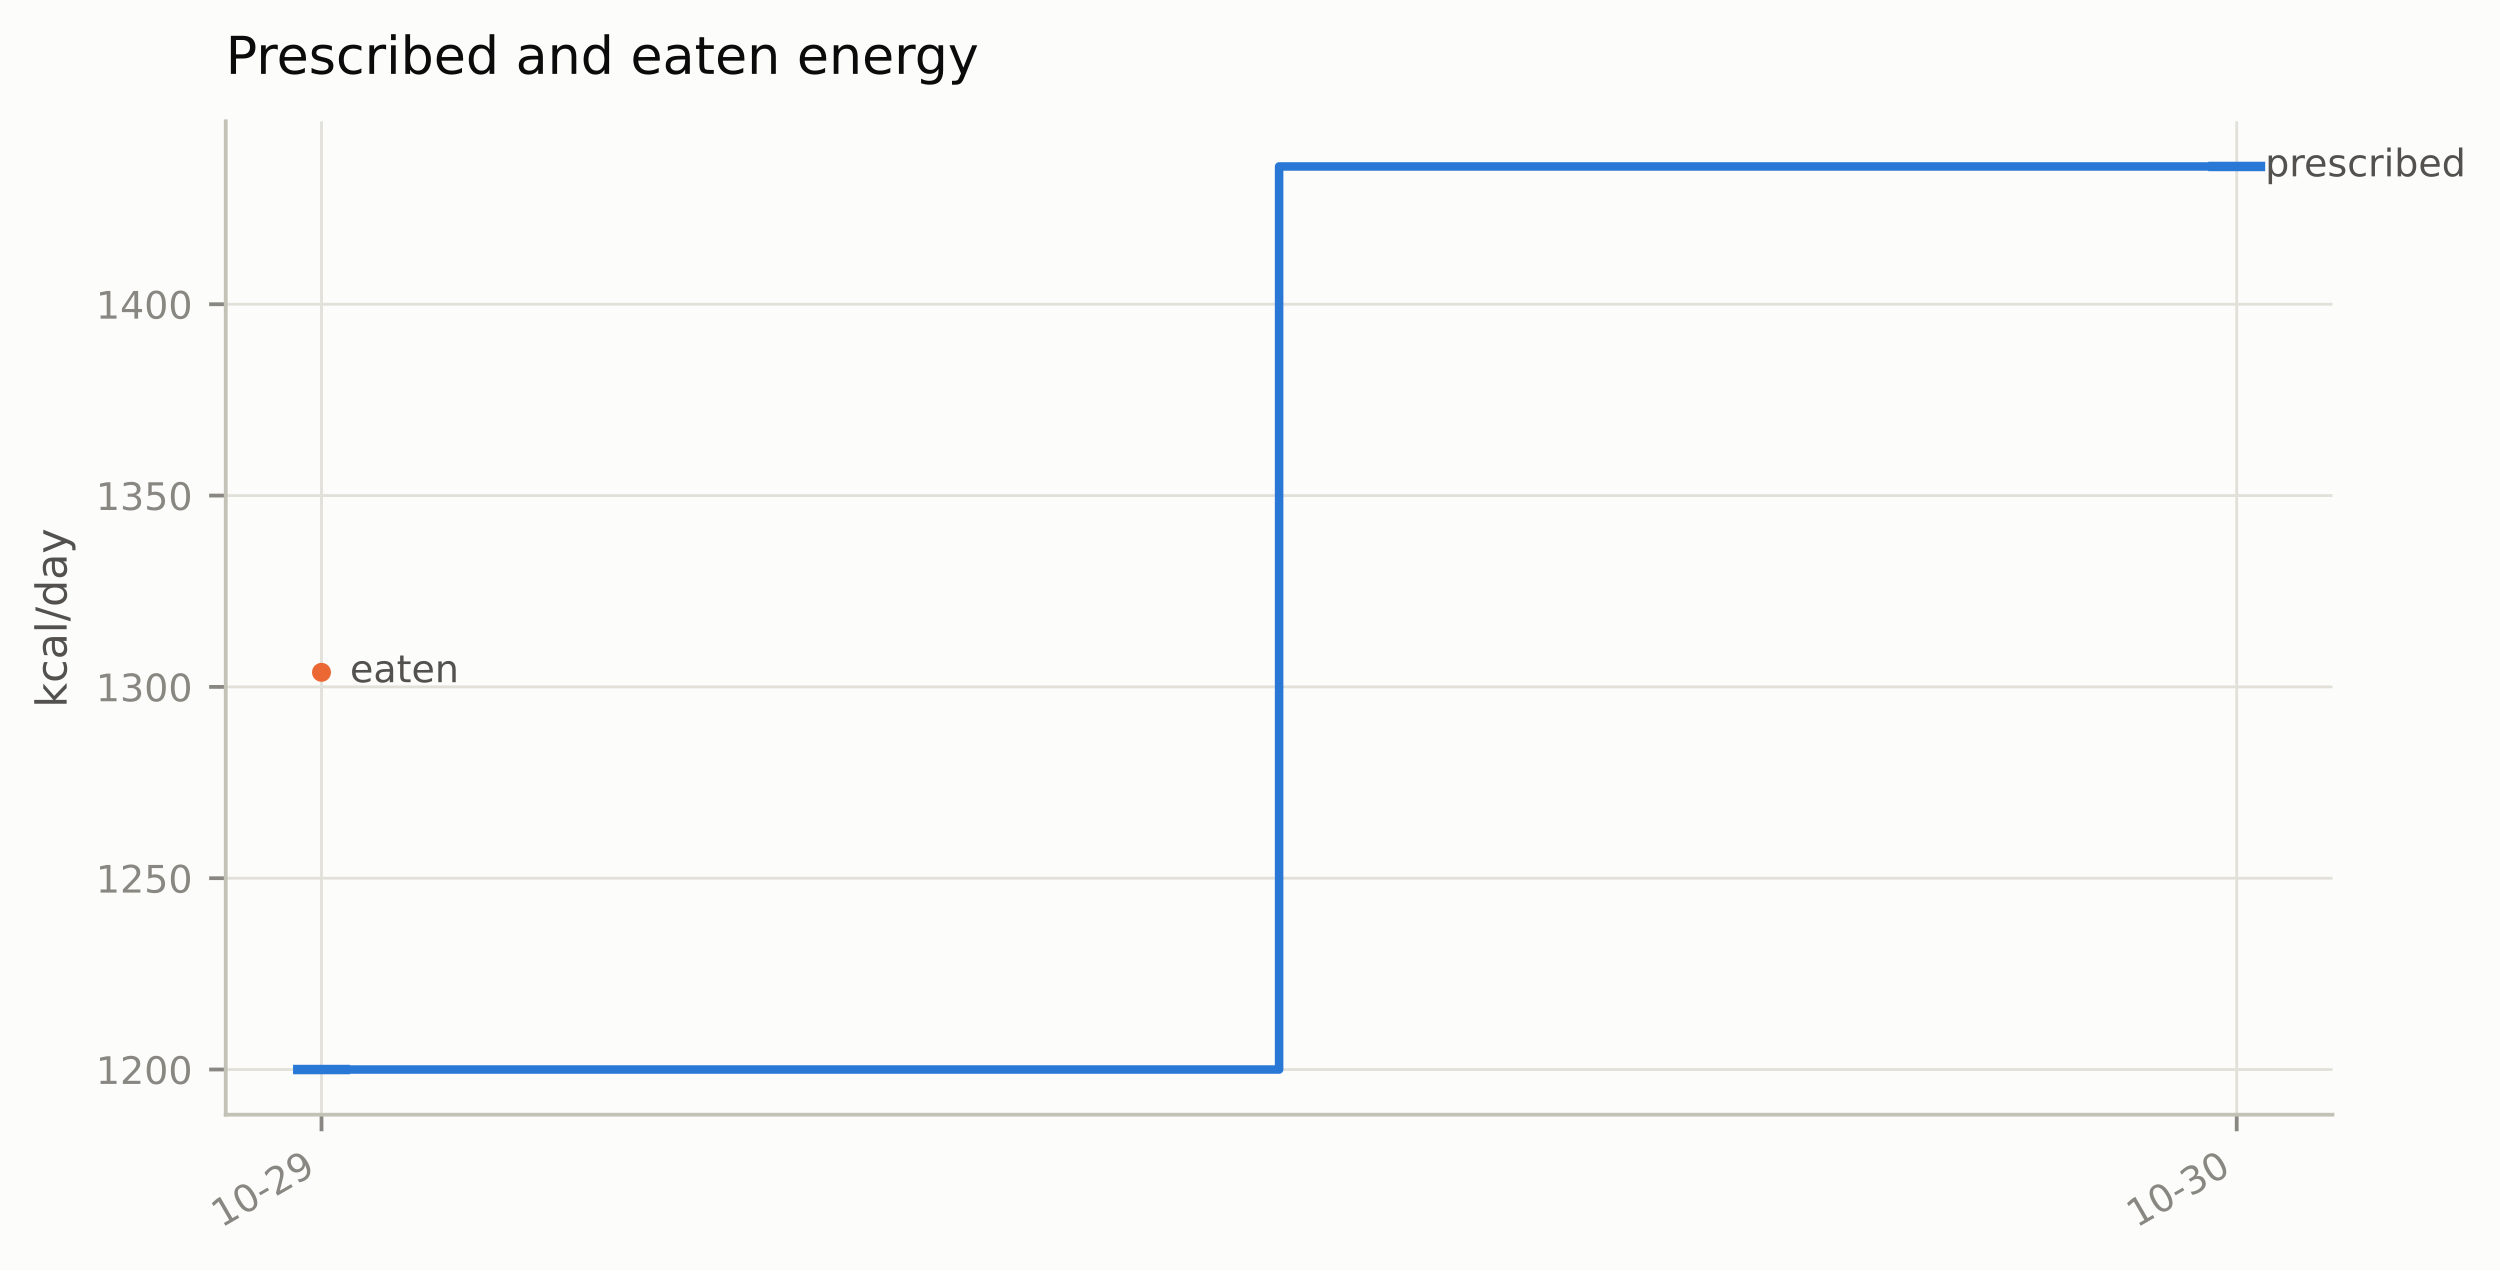
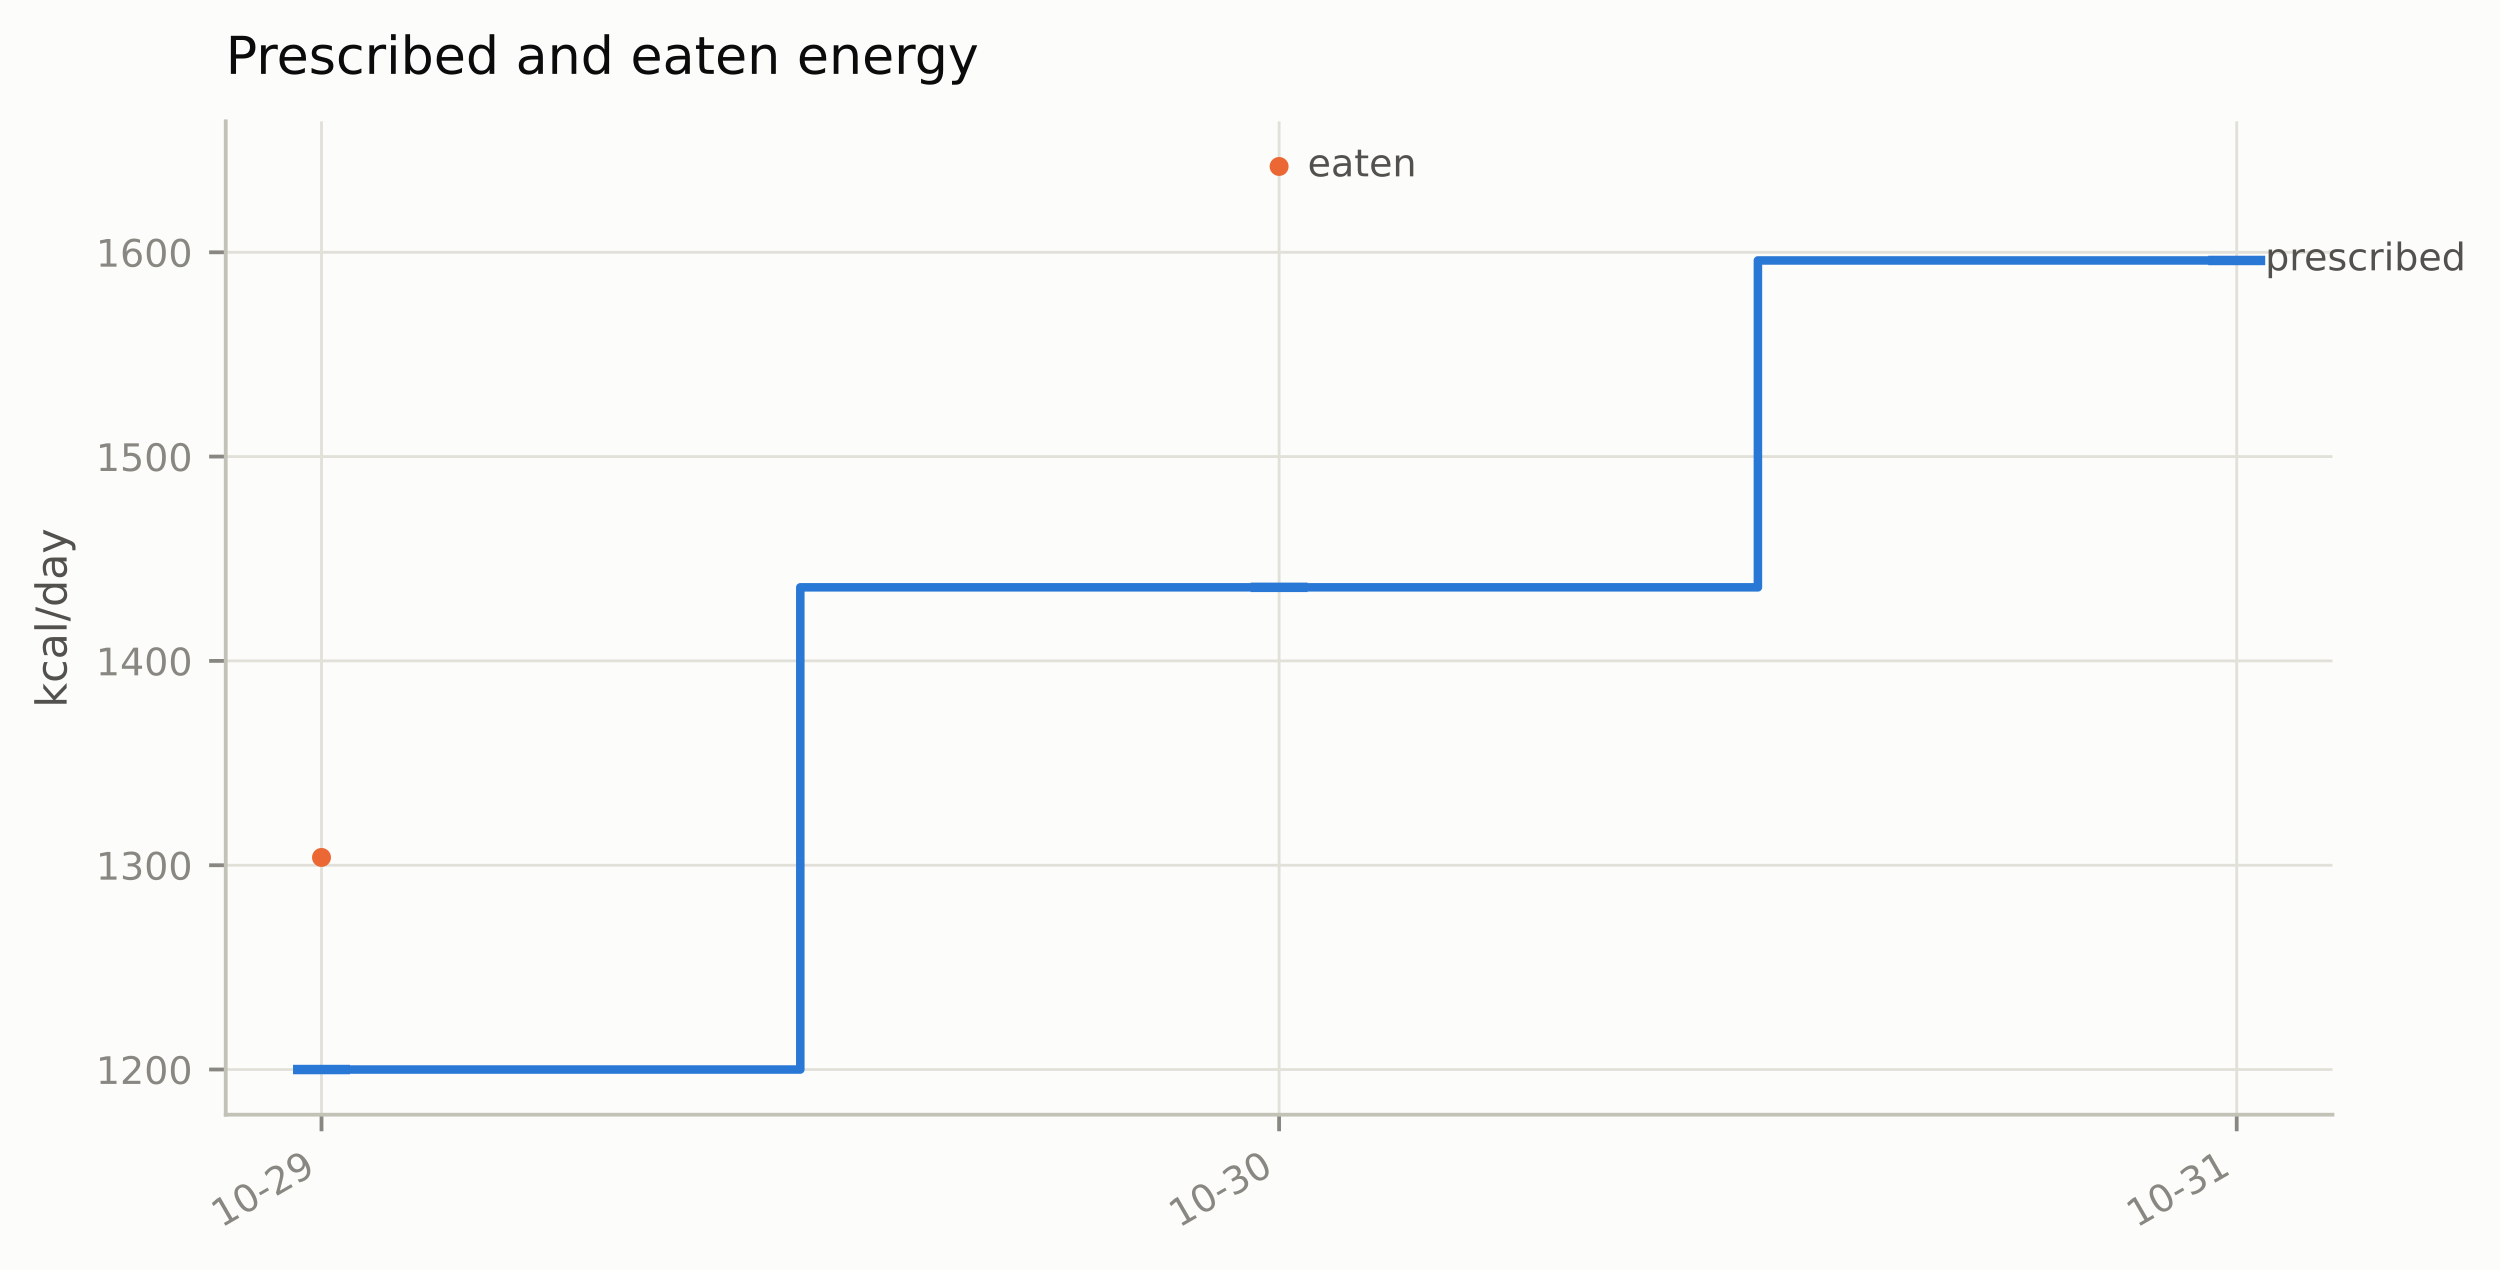
<svg xmlns="http://www.w3.org/2000/svg" xmlns:xlink="http://www.w3.org/1999/xlink" width="526.716pt" height="267.6pt" viewBox="0 0 526.716 267.6" version="1.1">
  <defs>
    <style type="text/css">*{stroke-linejoin: round; stroke-linecap: butt}</style>
  </defs>
  <g id="figure_1">
    <g id="patch_1">
      <path d="M 0 267.6  L 526.716 267.6  L 526.716 0  L 0 0  z " style="fill: #fcfcfb" />
    </g>
    <g id="axes_1">
      <g id="patch_2">
        <path d="M 47.561 234.848  L 491.421 234.848  L 491.421 25.558  L 47.561 25.558  z " style="fill: #fcfcfb" />
      </g>
      <g id="matplotlib.axis_1">
        <g id="xtick_1">
          <g id="line2d_1">
-             <path d="M 67.736 234.848  L 67.736 25.558  " clip-path="url(#pc31b746712)" style="fill: none; stroke: #e1e0d9; stroke-width: 0.6; stroke-linecap: square" />
+             <path d="M 67.736 234.848  L 67.736 25.558  " clip-path="url(#pa06661b4f5)" style="fill: none; stroke: #e1e0d9; stroke-width: 0.6; stroke-linecap: square" />
          </g>
          <g id="line2d_2">
            <defs>
-               <path id="me700c5bb53" d="M 0 0  L 0 3.5  " style="stroke: #898781; stroke-width: 0.8" />
+               <path id="m6df7ac611f" d="M 0 0  L 0 3.5  " style="stroke: #898781; stroke-width: 0.8" />
            </defs>
            <g>
-               <use xlink:href="#me700c5bb53" x="67.736" y="234.848" style="fill: #898781; stroke: #898781; stroke-width: 0.8" />
+               <use xlink:href="#m6df7ac611f" x="67.736" y="234.848" style="fill: #898781; stroke: #898781; stroke-width: 0.8" />
            </g>
          </g>
          <g id="text_1">
            <g style="fill: #898781" transform="translate(46.64337 258.7351) rotate(-30) scale(0.08 -0.08)">
              <defs>
                <path id="DejaVuSans-14" d="M 794 531  L 1825 531  L 1825 4091  L 703 3866  L 703 4441  L 1819 4666  L 2450 4666  L 2450 531  L 3481 531  L 3481 0  L 794 0  L 794 531  z " transform="scale(0.015625)" />
                <path id="DejaVuSans-13" d="M 2034 4250  Q 1547 4250 1301 3770  Q 1056 3291 1056 2328  Q 1056 1369 1301 889  Q 1547 409 2034 409  Q 2525 409 2770 889  Q 3016 1369 3016 2328  Q 3016 3291 2770 3770  Q 2525 4250 2034 4250  z M 2034 4750  Q 2819 4750 3233 4129  Q 3647 3509 3647 2328  Q 3647 1150 3233 529  Q 2819 -91 2034 -91  Q 1250 -91 836 529  Q 422 1150 422 2328  Q 422 3509 836 4129  Q 1250 4750 2034 4750  z " transform="scale(0.015625)" />
                <path id="DejaVuSans-10" d="M 313 2009  L 1997 2009  L 1997 1497  L 313 1497  L 313 2009  z " transform="scale(0.015625)" />
                <path id="DejaVuSans-15" d="M 1228 531  L 3431 531  L 3431 0  L 469 0  L 469 531  Q 828 903 1448 1529  Q 2069 2156 2228 2338  Q 2531 2678 2651 2914  Q 2772 3150 2772 3378  Q 2772 3750 2511 3984  Q 2250 4219 1831 4219  Q 1534 4219 1204 4116  Q 875 4013 500 3803  L 500 4441  Q 881 4594 1212 4672  Q 1544 4750 1819 4750  Q 2544 4750 2975 4387  Q 3406 4025 3406 3419  Q 3406 3131 3298 2873  Q 3191 2616 2906 2266  Q 2828 2175 2409 1742  Q 1991 1309 1228 531  z " transform="scale(0.015625)" />
                <path id="DejaVuSans-1c" d="M 703 97  L 703 672  Q 941 559 1184 500  Q 1428 441 1663 441  Q 2288 441 2617 861  Q 2947 1281 2994 2138  Q 2813 1869 2534 1725  Q 2256 1581 1919 1581  Q 1219 1581 811 2004  Q 403 2428 403 3163  Q 403 3881 828 4315  Q 1253 4750 1959 4750  Q 2769 4750 3195 4129  Q 3622 3509 3622 2328  Q 3622 1225 3098 567  Q 2575 -91 1691 -91  Q 1453 -91 1209 -44  Q 966 3 703 97  z M 1959 2075  Q 2384 2075 2632 2365  Q 2881 2656 2881 3163  Q 2881 3666 2632 3958  Q 2384 4250 1959 4250  Q 1534 4250 1286 3958  Q 1038 3666 1038 3163  Q 1038 2656 1286 2365  Q 1534 2075 1959 2075  z " transform="scale(0.015625)" />
              </defs>
              <use xlink:href="#DejaVuSans-14" />
              <use xlink:href="#DejaVuSans-13" transform="translate(63.625 0)" />
              <use xlink:href="#DejaVuSans-10" transform="translate(127.25 0)" />
              <use xlink:href="#DejaVuSans-15" transform="translate(163.3281 0)" />
              <use xlink:href="#DejaVuSans-1c" transform="translate(226.9531 0)" />
            </g>
          </g>
        </g>
        <g id="xtick_2">
          <g id="line2d_3">
-             <path d="M 471.245 234.848  L 471.245 25.558  " clip-path="url(#pc31b746712)" style="fill: none; stroke: #e1e0d9; stroke-width: 0.6; stroke-linecap: square" />
+             <path d="M 269.491 234.848  L 269.491 25.558  " clip-path="url(#pa06661b4f5)" style="fill: none; stroke: #e1e0d9; stroke-width: 0.6; stroke-linecap: square" />
          </g>
          <g id="line2d_4">
            <g>
-               <use xlink:href="#me700c5bb53" x="471.245" y="234.848" style="fill: #898781; stroke: #898781; stroke-width: 0.8" />
+               <use xlink:href="#m6df7ac611f" x="269.491" y="234.848" style="fill: #898781; stroke: #898781; stroke-width: 0.8" />
            </g>
          </g>
          <g id="text_2">
-             <g style="fill: #898781" transform="translate(450.1523 258.7351) rotate(-30) scale(0.08 -0.08)">
+             <g style="fill: #898781" transform="translate(248.3978 258.7351) rotate(-30) scale(0.08 -0.08)">
              <defs>
                <path id="DejaVuSans-16" d="M 2597 2516  Q 3050 2419 3304 2112  Q 3559 1806 3559 1356  Q 3559 666 3084 287  Q 2609 -91 1734 -91  Q 1441 -91 1130 -33  Q 819 25 488 141  L 488 750  Q 750 597 1062 519  Q 1375 441 1716 441  Q 2309 441 2620 675  Q 2931 909 2931 1356  Q 2931 1769 2642 2001  Q 2353 2234 1838 2234  L 1294 2234  L 1294 2753  L 1863 2753  Q 2328 2753 2575 2939  Q 2822 3125 2822 3475  Q 2822 3834 2567 4026  Q 2313 4219 1838 4219  Q 1578 4219 1281 4162  Q 984 4106 628 3988  L 628 4550  Q 988 4650 1302 4700  Q 1616 4750 1894 4750  Q 2613 4750 3031 4423  Q 3450 4097 3450 3541  Q 3450 3153 3228 2886  Q 3006 2619 2597 2516  z " transform="scale(0.015625)" />
              </defs>
              <use xlink:href="#DejaVuSans-14" />
              <use xlink:href="#DejaVuSans-13" transform="translate(63.625 0)" />
              <use xlink:href="#DejaVuSans-10" transform="translate(127.25 0)" />
              <use xlink:href="#DejaVuSans-16" transform="translate(163.3281 0)" />
              <use xlink:href="#DejaVuSans-13" transform="translate(226.9531 0)" />
            </g>
          </g>
        </g>
+         <g id="xtick_3">
+           <g id="line2d_5">
+             <path d="M 471.245 234.848  L 471.245 25.558  " clip-path="url(#pa06661b4f5)" style="fill: none; stroke: #e1e0d9; stroke-width: 0.6; stroke-linecap: square" />
+           </g>
+           <g id="line2d_6">
+             <g>
+               <use xlink:href="#m6df7ac611f" x="471.245" y="234.848" style="fill: #898781; stroke: #898781; stroke-width: 0.8" />
+             </g>
+           </g>
+           <g id="text_3">
+             <g style="fill: #898781" transform="translate(450.1523 258.7351) rotate(-30) scale(0.08 -0.08)">
+               <use xlink:href="#DejaVuSans-14" />
+               <use xlink:href="#DejaVuSans-13" transform="translate(63.625 0)" />
+               <use xlink:href="#DejaVuSans-10" transform="translate(127.25 0)" />
+               <use xlink:href="#DejaVuSans-16" transform="translate(163.3281 0)" />
+               <use xlink:href="#DejaVuSans-14" transform="translate(226.9531 0)" />
+             </g>
+           </g>
+         </g>
      </g>
      <g id="matplotlib.axis_2">
        <g id="ytick_1">
-           <g id="line2d_5">
-             <path d="M 47.561 225.335  L 491.421 225.335  " clip-path="url(#pc31b746712)" style="fill: none; stroke: #e1e0d9; stroke-width: 0.6; stroke-linecap: square" />
-           </g>
-           <g id="line2d_6">
+           <g id="line2d_7">
+             <path d="M 47.561 225.335  L 491.421 225.335  " clip-path="url(#pa06661b4f5)" style="fill: none; stroke: #e1e0d9; stroke-width: 0.6; stroke-linecap: square" />
+           </g>
+           <g id="line2d_8">
            <defs>
-               <path id="ma5fdd44872" d="M 0 0  L -3.5 0  " style="stroke: #898781; stroke-width: 0.8" />
+               <path id="m94897aeda5" d="M 0 0  L -3.5 0  " style="stroke: #898781; stroke-width: 0.8" />
            </defs>
            <g>
-               <use xlink:href="#ma5fdd44872" x="47.561" y="225.335" style="fill: #898781; stroke: #898781; stroke-width: 0.8" />
-             </g>
-           </g>
-           <g id="text_3">
+               <use xlink:href="#m94897aeda5" x="47.561" y="225.335" style="fill: #898781; stroke: #898781; stroke-width: 0.8" />
+             </g>
+           </g>
+           <g id="text_4">
            <g style="fill: #898781" transform="translate(20.2007 228.3741) scale(0.08 -0.08)">
              <use xlink:href="#DejaVuSans-14" />
              <use xlink:href="#DejaVuSans-15" transform="translate(63.625 0)" />
              <use xlink:href="#DejaVuSans-13" transform="translate(127.25 0)" />
              <use xlink:href="#DejaVuSans-13" transform="translate(190.875 0)" />
            </g>
          </g>
        </g>
        <g id="ytick_2">
-           <g id="line2d_7">
-             <path d="M 47.561 185.025  L 491.421 185.025  " clip-path="url(#pc31b746712)" style="fill: none; stroke: #e1e0d9; stroke-width: 0.6; stroke-linecap: square" />
-           </g>
-           <g id="line2d_8">
-             <g>
-               <use xlink:href="#ma5fdd44872" x="47.561" y="185.025" style="fill: #898781; stroke: #898781; stroke-width: 0.8" />
-             </g>
-           </g>
-           <g id="text_4">
-             <g style="fill: #898781" transform="translate(20.2007 188.064) scale(0.08 -0.08)">
+           <g id="line2d_9">
+             <path d="M 47.561 182.289  L 491.421 182.289  " clip-path="url(#pa06661b4f5)" style="fill: none; stroke: #e1e0d9; stroke-width: 0.6; stroke-linecap: square" />
+           </g>
+           <g id="line2d_10">
+             <g>
+               <use xlink:href="#m94897aeda5" x="47.561" y="182.289" style="fill: #898781; stroke: #898781; stroke-width: 0.8" />
+             </g>
+           </g>
+           <g id="text_5">
+             <g style="fill: #898781" transform="translate(20.2007 185.328) scale(0.08 -0.08)">
+               <use xlink:href="#DejaVuSans-14" />
+               <use xlink:href="#DejaVuSans-16" transform="translate(63.625 0)" />
+               <use xlink:href="#DejaVuSans-13" transform="translate(127.25 0)" />
+               <use xlink:href="#DejaVuSans-13" transform="translate(190.875 0)" />
+             </g>
+           </g>
+         </g>
+         <g id="ytick_3">
+           <g id="line2d_11">
+             <path d="M 47.561 139.243  L 491.421 139.243  " clip-path="url(#pa06661b4f5)" style="fill: none; stroke: #e1e0d9; stroke-width: 0.6; stroke-linecap: square" />
+           </g>
+           <g id="line2d_12">
+             <g>
+               <use xlink:href="#m94897aeda5" x="47.561" y="139.243" style="fill: #898781; stroke: #898781; stroke-width: 0.8" />
+             </g>
+           </g>
+           <g id="text_6">
+             <g style="fill: #898781" transform="translate(20.2007 142.282) scale(0.08 -0.08)">
+               <defs>
+                 <path id="DejaVuSans-17" d="M 2419 4116  L 825 1625  L 2419 1625  L 2419 4116  z M 2253 4666  L 3047 4666  L 3047 1625  L 3713 1625  L 3713 1100  L 3047 1100  L 3047 0  L 2419 0  L 2419 1100  L 313 1100  L 313 1709  L 2253 4666  z " transform="scale(0.015625)" />
+               </defs>
+               <use xlink:href="#DejaVuSans-14" />
+               <use xlink:href="#DejaVuSans-17" transform="translate(63.625 0)" />
+               <use xlink:href="#DejaVuSans-13" transform="translate(127.25 0)" />
+               <use xlink:href="#DejaVuSans-13" transform="translate(190.875 0)" />
+             </g>
+           </g>
+         </g>
+         <g id="ytick_4">
+           <g id="line2d_13">
+             <path d="M 47.561 96.197  L 491.421 96.197  " clip-path="url(#pa06661b4f5)" style="fill: none; stroke: #e1e0d9; stroke-width: 0.6; stroke-linecap: square" />
+           </g>
+           <g id="line2d_14">
+             <g>
+               <use xlink:href="#m94897aeda5" x="47.561" y="96.197" style="fill: #898781; stroke: #898781; stroke-width: 0.8" />
+             </g>
+           </g>
+           <g id="text_7">
+             <g style="fill: #898781" transform="translate(20.2007 99.23592) scale(0.08 -0.08)">
              <defs>
                <path id="DejaVuSans-18" d="M 691 4666  L 3169 4666  L 3169 4134  L 1269 4134  L 1269 2991  Q 1406 3038 1543 3061  Q 1681 3084 1819 3084  Q 2600 3084 3056 2656  Q 3513 2228 3513 1497  Q 3513 744 3044 326  Q 2575 -91 1722 -91  Q 1428 -91 1123 -41  Q 819 9 494 109  L 494 744  Q 775 591 1075 516  Q 1375 441 1709 441  Q 2250 441 2565 725  Q 2881 1009 2881 1497  Q 2881 1984 2565 2268  Q 2250 2553 1709 2553  Q 1456 2553 1204 2497  Q 953 2441 691 2322  L 691 4666  z " transform="scale(0.015625)" />
              </defs>
              <use xlink:href="#DejaVuSans-14" />
-               <use xlink:href="#DejaVuSans-15" transform="translate(63.625 0)" />
-               <use xlink:href="#DejaVuSans-18" transform="translate(127.25 0)" />
-               <use xlink:href="#DejaVuSans-13" transform="translate(190.875 0)" />
-             </g>
-           </g>
-         </g>
-         <g id="ytick_3">
-           <g id="line2d_9">
-             <path d="M 47.561 144.715  L 491.421 144.715  " clip-path="url(#pc31b746712)" style="fill: none; stroke: #e1e0d9; stroke-width: 0.6; stroke-linecap: square" />
-           </g>
-           <g id="line2d_10">
-             <g>
-               <use xlink:href="#ma5fdd44872" x="47.561" y="144.715" style="fill: #898781; stroke: #898781; stroke-width: 0.8" />
-             </g>
-           </g>
-           <g id="text_5">
-             <g style="fill: #898781" transform="translate(20.2007 147.7539) scale(0.08 -0.08)">
-               <use xlink:href="#DejaVuSans-14" />
-               <use xlink:href="#DejaVuSans-16" transform="translate(63.625 0)" />
-               <use xlink:href="#DejaVuSans-13" transform="translate(127.25 0)" />
-               <use xlink:href="#DejaVuSans-13" transform="translate(190.875 0)" />
-             </g>
-           </g>
-         </g>
-         <g id="ytick_4">
-           <g id="line2d_11">
-             <path d="M 47.561 104.405  L 491.421 104.405  " clip-path="url(#pc31b746712)" style="fill: none; stroke: #e1e0d9; stroke-width: 0.6; stroke-linecap: square" />
-           </g>
-           <g id="line2d_12">
-             <g>
-               <use xlink:href="#ma5fdd44872" x="47.561" y="104.405" style="fill: #898781; stroke: #898781; stroke-width: 0.8" />
-             </g>
-           </g>
-           <g id="text_6">
-             <g style="fill: #898781" transform="translate(20.2007 107.4439) scale(0.08 -0.08)">
-               <use xlink:href="#DejaVuSans-14" />
-               <use xlink:href="#DejaVuSans-16" transform="translate(63.625 0)" />
-               <use xlink:href="#DejaVuSans-18" transform="translate(127.25 0)" />
+               <use xlink:href="#DejaVuSans-18" transform="translate(63.625 0)" />
+               <use xlink:href="#DejaVuSans-13" transform="translate(127.25 0)" />
              <use xlink:href="#DejaVuSans-13" transform="translate(190.875 0)" />
            </g>
          </g>
        </g>
        <g id="ytick_5">
-           <g id="line2d_13">
-             <path d="M 47.561 64.095  L 491.421 64.095  " clip-path="url(#pc31b746712)" style="fill: none; stroke: #e1e0d9; stroke-width: 0.6; stroke-linecap: square" />
-           </g>
-           <g id="line2d_14">
-             <g>
-               <use xlink:href="#ma5fdd44872" x="47.561" y="64.095" style="fill: #898781; stroke: #898781; stroke-width: 0.8" />
-             </g>
-           </g>
-           <g id="text_7">
-             <g style="fill: #898781" transform="translate(20.2007 67.13378) scale(0.08 -0.08)">
-               <defs>
-                 <path id="DejaVuSans-17" d="M 2419 4116  L 825 1625  L 2419 1625  L 2419 4116  z M 2253 4666  L 3047 4666  L 3047 1625  L 3713 1625  L 3713 1100  L 3047 1100  L 3047 0  L 2419 0  L 2419 1100  L 313 1100  L 313 1709  L 2253 4666  z " transform="scale(0.015625)" />
-               </defs>
-               <use xlink:href="#DejaVuSans-14" />
-               <use xlink:href="#DejaVuSans-17" transform="translate(63.625 0)" />
-               <use xlink:href="#DejaVuSans-13" transform="translate(127.25 0)" />
-               <use xlink:href="#DejaVuSans-13" transform="translate(190.875 0)" />
-             </g>
-           </g>
-         </g>
-         <g id="text_8">
+           <g id="line2d_15">
+             <path d="M 47.561 53.151  L 491.421 53.151  " clip-path="url(#pa06661b4f5)" style="fill: none; stroke: #e1e0d9; stroke-width: 0.6; stroke-linecap: square" />
+           </g>
+           <g id="line2d_16">
+             <g>
+               <use xlink:href="#m94897aeda5" x="47.561" y="53.151" style="fill: #898781; stroke: #898781; stroke-width: 0.8" />
+             </g>
+           </g>
+           <g id="text_8">
+             <g style="fill: #898781" transform="translate(20.2007 56.18986) scale(0.08 -0.08)">
+               <defs>
+                 <path id="DejaVuSans-19" d="M 2113 2584  Q 1688 2584 1439 2293  Q 1191 2003 1191 1497  Q 1191 994 1439 701  Q 1688 409 2113 409  Q 2538 409 2786 701  Q 3034 994 3034 1497  Q 3034 2003 2786 2293  Q 2538 2584 2113 2584  z M 3366 4563  L 3366 3988  Q 3128 4100 2886 4159  Q 2644 4219 2406 4219  Q 1781 4219 1451 3797  Q 1122 3375 1075 2522  Q 1259 2794 1537 2939  Q 1816 3084 2150 3084  Q 2853 3084 3261 2657  Q 3669 2231 3669 1497  Q 3669 778 3244 343  Q 2819 -91 2113 -91  Q 1303 -91 875 529  Q 447 1150 447 2328  Q 447 3434 972 4092  Q 1497 4750 2381 4750  Q 2619 4750 2861 4703  Q 3103 4656 3366 4563  z " transform="scale(0.015625)" />
+               </defs>
+               <use xlink:href="#DejaVuSans-14" />
+               <use xlink:href="#DejaVuSans-19" transform="translate(63.625 0)" />
+               <use xlink:href="#DejaVuSans-13" transform="translate(127.25 0)" />
+               <use xlink:href="#DejaVuSans-13" transform="translate(190.875 0)" />
+             </g>
+           </g>
+         </g>
+         <g id="text_9">
          <g style="fill: #52514e" transform="translate(14.03859 149.085) rotate(-90) scale(0.09 -0.09)">
            <defs>
              <path id="DejaVuSans-4e" d="M 581 4863  L 1159 4863  L 1159 1991  L 2875 3500  L 3609 3500  L 1753 1863  L 3688 0  L 2938 0  L 1159 1709  L 1159 0  L 581 0  L 581 4863  z " transform="scale(0.015625)" />
              <path id="DejaVuSans-46" d="M 3122 3366  L 3122 2828  Q 2878 2963 2633 3030  Q 2388 3097 2138 3097  Q 1578 3097 1268 2742  Q 959 2388 959 1747  Q 959 1106 1268 751  Q 1578 397 2138 397  Q 2388 397 2633 464  Q 2878 531 3122 666  L 3122 134  Q 2881 22 2623 -34  Q 2366 -91 2075 -91  Q 1284 -91 818 406  Q 353 903 353 1747  Q 353 2603 823 3093  Q 1294 3584 2113 3584  Q 2378 3584 2631 3529  Q 2884 3475 3122 3366  z " transform="scale(0.015625)" />
              <path id="DejaVuSans-44" d="M 2194 1759  Q 1497 1759 1228 1600  Q 959 1441 959 1056  Q 959 750 1161 570  Q 1363 391 1709 391  Q 2188 391 2477 730  Q 2766 1069 2766 1631  L 2766 1759  L 2194 1759  z M 3341 1997  L 3341 0  L 2766 0  L 2766 531  Q 2569 213 2275 61  Q 1981 -91 1556 -91  Q 1019 -91 701 211  Q 384 513 384 1019  Q 384 1609 779 1909  Q 1175 2209 1959 2209  L 2766 2209  L 2766 2266  Q 2766 2663 2505 2880  Q 2244 3097 1772 3097  Q 1472 3097 1187 3025  Q 903 2953 641 2809  L 641 3341  Q 956 3463 1253 3523  Q 1550 3584 1831 3584  Q 2591 3584 2966 3190  Q 3341 2797 3341 1997  z " transform="scale(0.015625)" />
              <path id="DejaVuSans-4f" d="M 603 4863  L 1178 4863  L 1178 0  L 603 0  L 603 4863  z " transform="scale(0.015625)" />
              <path id="DejaVuSans-12" d="M 1625 4666  L 2156 4666  L 531 -594  L 0 -594  L 1625 4666  z " transform="scale(0.015625)" />
              <path id="DejaVuSans-47" d="M 2906 2969  L 2906 4863  L 3481 4863  L 3481 0  L 2906 0  L 2906 525  Q 2725 213 2448 61  Q 2172 -91 1784 -91  Q 1150 -91 751 415  Q 353 922 353 1747  Q 353 2572 751 3078  Q 1150 3584 1784 3584  Q 2172 3584 2448 3432  Q 2725 3281 2906 2969  z M 947 1747  Q 947 1113 1208 752  Q 1469 391 1925 391  Q 2381 391 2643 752  Q 2906 1113 2906 1747  Q 2906 2381 2643 2742  Q 2381 3103 1925 3103  Q 1469 3103 1208 2742  Q 947 2381 947 1747  z " transform="scale(0.015625)" />
              <path id="DejaVuSans-5c" d="M 2059 -325  Q 1816 -950 1584 -1140  Q 1353 -1331 966 -1331  L 506 -1331  L 506 -850  L 844 -850  Q 1081 -850 1212 -737  Q 1344 -625 1503 -206  L 1606 56  L 191 3500  L 800 3500  L 1894 763  L 2988 3500  L 3597 3500  L 2059 -325  z " transform="scale(0.015625)" />
            </defs>
            <use xlink:href="#DejaVuSans-4e" />
            <use xlink:href="#DejaVuSans-46" transform="translate(57.90625 0)" />
            <use xlink:href="#DejaVuSans-44" transform="translate(112.8906 0)" />
            <use xlink:href="#DejaVuSans-4f" transform="translate(174.1719 0)" />
            <use xlink:href="#DejaVuSans-12" transform="translate(201.9531 0)" />
            <use xlink:href="#DejaVuSans-47" transform="translate(235.6406 0)" />
            <use xlink:href="#DejaVuSans-44" transform="translate(299.125 0)" />
            <use xlink:href="#DejaVuSans-5c" transform="translate(360.4062 0)" />
          </g>
        </g>
      </g>
-       <g id="line2d_15">
-         <path d="M 67.736 225.335  L 269.491 225.335  L 269.491 35.071  L 471.245 35.071  " clip-path="url(#pc31b746712)" style="fill: none; stroke: #2a78d6; stroke-width: 1.8; stroke-linecap: square" />
+       <g id="line2d_17">
+         <path d="M 67.736 225.335  L 168.613 225.335  L 168.613 123.746  L 370.368 123.746  L 370.368 54.873  L 471.245 54.873  " clip-path="url(#pa06661b4f5)" style="fill: none; stroke: #2a78d6; stroke-width: 1.8; stroke-linecap: square" />
        <defs>
-           <path id="m628ee89a73" d="M 6 0  L -6 -0  " style="stroke: #2a78d6; stroke-width: 2" />
+           <path id="m6e1c4e90c1" d="M 6 0  L -6 -0  " style="stroke: #2a78d6; stroke-width: 2" />
        </defs>
-         <g clip-path="url(#pc31b746712)">
-           <use xlink:href="#m628ee89a73" x="67.736" y="225.335" style="fill: #2a78d6; stroke: #2a78d6; stroke-width: 2" />
-           <use xlink:href="#m628ee89a73" x="471.245" y="35.071" style="fill: #2a78d6; stroke: #2a78d6; stroke-width: 2" />
-         </g>
-       </g>
-       <g id="line2d_16">
+         <g clip-path="url(#pa06661b4f5)">
+           <use xlink:href="#m6e1c4e90c1" x="67.736" y="225.335" style="fill: #2a78d6; stroke: #2a78d6; stroke-width: 2" />
+           <use xlink:href="#m6e1c4e90c1" x="269.491" y="123.746" style="fill: #2a78d6; stroke: #2a78d6; stroke-width: 2" />
+           <use xlink:href="#m6e1c4e90c1" x="471.245" y="54.873" style="fill: #2a78d6; stroke: #2a78d6; stroke-width: 2" />
+         </g>
+       </g>
+       <g id="line2d_18">
        <defs>
-           <path id="md993db39ab" d="M 0 2  C 0.53 2 1.039 1.789 1.414 1.414  C 1.789 1.039 2 0.53 2 0  C 2 -0.53 1.789 -1.039 1.414 -1.414  C 1.039 -1.789 0.53 -2 0 -2  C -0.53 -2 -1.039 -1.789 -1.414 -1.414  C -1.789 -1.039 -2 -0.53 -2 0  C -2 0.53 -1.789 1.039 -1.414 1.414  C -1.039 1.789 -0.53 2 0 2  z " />
+           <path id="mbbcacb3ad8" d="M 0 2  C 0.53 2 1.039 1.789 1.414 1.414  C 1.789 1.039 2 0.53 2 0  C 2 -0.53 1.789 -1.039 1.414 -1.414  C 1.039 -1.789 0.53 -2 0 -2  C -0.53 -2 -1.039 -1.789 -1.414 -1.414  C -1.789 -1.039 -2 -0.53 -2 0  C -2 0.53 -1.789 1.039 -1.414 1.414  C -1.039 1.789 -0.53 2 0 2  z " />
        </defs>
-         <g clip-path="url(#pc31b746712)">
-           <use xlink:href="#md993db39ab" x="67.736" y="141.651" style="fill: #eb6834" />
+         <g clip-path="url(#pa06661b4f5)">
+           <use xlink:href="#mbbcacb3ad8" x="67.736" y="180.653" style="fill: #eb6834" />
+           <use xlink:href="#mbbcacb3ad8" x="269.491" y="35.071" style="fill: #eb6834" />
        </g>
      </g>
      <g id="patch_3">
        <path d="M 47.561 234.848  L 47.561 25.558  " style="fill: none; stroke: #c3c2b7; stroke-width: 0.8; stroke-linejoin: miter; stroke-linecap: square" />
      </g>
      <g id="patch_4">
        <path d="M 47.561 234.848  L 491.421 234.848  " style="fill: none; stroke: #c3c2b7; stroke-width: 0.8; stroke-linejoin: miter; stroke-linecap: square" />
      </g>
-       <g id="text_9">
-         <g style="fill: #52514e" transform="translate(73.73615 143.7294) scale(0.08 -0.08)">
-           <defs>
-             <path id="DejaVuSans-48" d="M 3597 1894  L 3597 1613  L 953 1613  Q 991 1019 1311 708  Q 1631 397 2203 397  Q 2534 397 2845 478  Q 3156 559 3463 722  L 3463 178  Q 3153 47 2828 -22  Q 2503 -91 2169 -91  Q 1331 -91 842 396  Q 353 884 353 1716  Q 353 2575 817 3079  Q 1281 3584 2069 3584  Q 2775 3584 3186 3129  Q 3597 2675 3597 1894  z M 3022 2063  Q 3016 2534 2758 2815  Q 2500 3097 2075 3097  Q 1594 3097 1305 2825  Q 1016 2553 972 2059  L 3022 2063  z " transform="scale(0.015625)" />
-             <path id="DejaVuSans-57" d="M 1172 4494  L 1172 3500  L 2356 3500  L 2356 3053  L 1172 3053  L 1172 1153  Q 1172 725 1289 603  Q 1406 481 1766 481  L 2356 481  L 2356 0  L 1766 0  Q 1100 0 847 248  Q 594 497 594 1153  L 594 3053  L 172 3053  L 172 3500  L 594 3500  L 594 4494  L 1172 4494  z " transform="scale(0.015625)" />
-             <path id="DejaVuSans-51" d="M 3513 2113  L 3513 0  L 2938 0  L 2938 2094  Q 2938 2591 2744 2837  Q 2550 3084 2163 3084  Q 1697 3084 1428 2787  Q 1159 2491 1159 1978  L 1159 0  L 581 0  L 581 3500  L 1159 3500  L 1159 2956  Q 1366 3272 1645 3428  Q 1925 3584 2291 3584  Q 2894 3584 3203 3211  Q 3513 2838 3513 2113  z " transform="scale(0.015625)" />
-           </defs>
-           <use xlink:href="#DejaVuSans-48" />
-           <use xlink:href="#DejaVuSans-44" transform="translate(61.53125 0)" />
-           <use xlink:href="#DejaVuSans-57" transform="translate(122.8125 0)" />
-           <use xlink:href="#DejaVuSans-48" transform="translate(162.0156 0)" />
-           <use xlink:href="#DejaVuSans-51" transform="translate(223.5469 0)" />
-         </g>
-       </g>
      <g id="text_10">
-         <g style="fill: #52514e" transform="translate(477.2451 37.1499) scale(0.08 -0.08)">
+         <g style="fill: #52514e" transform="translate(477.2451 56.95108) scale(0.08 -0.08)">
          <defs>
            <path id="DejaVuSans-53" d="M 1159 525  L 1159 -1331  L 581 -1331  L 581 3500  L 1159 3500  L 1159 2969  Q 1341 3281 1617 3432  Q 1894 3584 2278 3584  Q 2916 3584 3314 3078  Q 3713 2572 3713 1747  Q 3713 922 3314 415  Q 2916 -91 2278 -91  Q 1894 -91 1617 61  Q 1341 213 1159 525  z M 3116 1747  Q 3116 2381 2855 2742  Q 2594 3103 2138 3103  Q 1681 3103 1420 2742  Q 1159 2381 1159 1747  Q 1159 1113 1420 752  Q 1681 391 2138 391  Q 2594 391 2855 752  Q 3116 1113 3116 1747  z " transform="scale(0.015625)" />
            <path id="DejaVuSans-55" d="M 2631 2963  Q 2534 3019 2420 3045  Q 2306 3072 2169 3072  Q 1681 3072 1420 2755  Q 1159 2438 1159 1844  L 1159 0  L 581 0  L 581 3500  L 1159 3500  L 1159 2956  Q 1341 3275 1631 3429  Q 1922 3584 2338 3584  Q 2397 3584 2469 3576  Q 2541 3569 2628 3553  L 2631 2963  z " transform="scale(0.015625)" />
+             <path id="DejaVuSans-48" d="M 3597 1894  L 3597 1613  L 953 1613  Q 991 1019 1311 708  Q 1631 397 2203 397  Q 2534 397 2845 478  Q 3156 559 3463 722  L 3463 178  Q 3153 47 2828 -22  Q 2503 -91 2169 -91  Q 1331 -91 842 396  Q 353 884 353 1716  Q 353 2575 817 3079  Q 1281 3584 2069 3584  Q 2775 3584 3186 3129  Q 3597 2675 3597 1894  z M 3022 2063  Q 3016 2534 2758 2815  Q 2500 3097 2075 3097  Q 1594 3097 1305 2825  Q 1016 2553 972 2059  L 3022 2063  z " transform="scale(0.015625)" />
            <path id="DejaVuSans-56" d="M 2834 3397  L 2834 2853  Q 2591 2978 2328 3040  Q 2066 3103 1784 3103  Q 1356 3103 1142 2972  Q 928 2841 928 2578  Q 928 2378 1081 2264  Q 1234 2150 1697 2047  L 1894 2003  Q 2506 1872 2764 1633  Q 3022 1394 3022 966  Q 3022 478 2636 193  Q 2250 -91 1575 -91  Q 1294 -91 989 -36  Q 684 19 347 128  L 347 722  Q 666 556 975 473  Q 1284 391 1588 391  Q 1994 391 2212 530  Q 2431 669 2431 922  Q 2431 1156 2273 1281  Q 2116 1406 1581 1522  L 1381 1569  Q 847 1681 609 1914  Q 372 2147 372 2553  Q 372 3047 722 3315  Q 1072 3584 1716 3584  Q 2034 3584 2315 3537  Q 2597 3491 2834 3397  z " transform="scale(0.015625)" />
            <path id="DejaVuSans-4c" d="M 603 3500  L 1178 3500  L 1178 0  L 603 0  L 603 3500  z M 603 4863  L 1178 4863  L 1178 4134  L 603 4134  L 603 4863  z " transform="scale(0.015625)" />
            <path id="DejaVuSans-45" d="M 3116 1747  Q 3116 2381 2855 2742  Q 2594 3103 2138 3103  Q 1681 3103 1420 2742  Q 1159 2381 1159 1747  Q 1159 1113 1420 752  Q 1681 391 2138 391  Q 2594 391 2855 752  Q 3116 1113 3116 1747  z M 1159 2969  Q 1341 3281 1617 3432  Q 1894 3584 2278 3584  Q 2916 3584 3314 3078  Q 3713 2572 3713 1747  Q 3713 922 3314 415  Q 2916 -91 2278 -91  Q 1894 -91 1617 61  Q 1341 213 1159 525  L 1159 0  L 581 0  L 581 4863  L 1159 4863  L 1159 2969  z " transform="scale(0.015625)" />
          </defs>
          <use xlink:href="#DejaVuSans-53" />
          <use xlink:href="#DejaVuSans-55" transform="translate(63.48438 0)" />
          <use xlink:href="#DejaVuSans-48" transform="translate(102.3906 0)" />
          <use xlink:href="#DejaVuSans-56" transform="translate(163.9219 0)" />
          <use xlink:href="#DejaVuSans-46" transform="translate(216.0156 0)" />
          <use xlink:href="#DejaVuSans-55" transform="translate(271 0)" />
          <use xlink:href="#DejaVuSans-4c" transform="translate(312.1094 0)" />
          <use xlink:href="#DejaVuSans-45" transform="translate(339.8906 0)" />
          <use xlink:href="#DejaVuSans-48" transform="translate(403.375 0)" />
          <use xlink:href="#DejaVuSans-47" transform="translate(464.9062 0)" />
        </g>
      </g>
      <g id="text_11">
+         <g style="fill: #52514e" transform="translate(275.4906 37.14958) scale(0.08 -0.08)">
+           <defs>
+             <path id="DejaVuSans-57" d="M 1172 4494  L 1172 3500  L 2356 3500  L 2356 3053  L 1172 3053  L 1172 1153  Q 1172 725 1289 603  Q 1406 481 1766 481  L 2356 481  L 2356 0  L 1766 0  Q 1100 0 847 248  Q 594 497 594 1153  L 594 3053  L 172 3053  L 172 3500  L 594 3500  L 594 4494  L 1172 4494  z " transform="scale(0.015625)" />
+             <path id="DejaVuSans-51" d="M 3513 2113  L 3513 0  L 2938 0  L 2938 2094  Q 2938 2591 2744 2837  Q 2550 3084 2163 3084  Q 1697 3084 1428 2787  Q 1159 2491 1159 1978  L 1159 0  L 581 0  L 581 3500  L 1159 3500  L 1159 2956  Q 1366 3272 1645 3428  Q 1925 3584 2291 3584  Q 2894 3584 3203 3211  Q 3513 2838 3513 2113  z " transform="scale(0.015625)" />
+           </defs>
+           <use xlink:href="#DejaVuSans-48" />
+           <use xlink:href="#DejaVuSans-44" transform="translate(61.53125 0)" />
+           <use xlink:href="#DejaVuSans-57" transform="translate(122.8125 0)" />
+           <use xlink:href="#DejaVuSans-48" transform="translate(162.0156 0)" />
+           <use xlink:href="#DejaVuSans-51" transform="translate(223.5469 0)" />
+         </g>
+       </g>
+       <g id="text_12">
        <g style="fill: #0b0b0b" transform="translate(47.5607 15.55828) scale(0.11 -0.11)">
          <defs>
            <path id="DejaVuSans-33" d="M 1259 4147  L 1259 2394  L 2053 2394  Q 2494 2394 2734 2622  Q 2975 2850 2975 3272  Q 2975 3691 2734 3919  Q 2494 4147 2053 4147  L 1259 4147  z M 628 4666  L 2053 4666  Q 2838 4666 3239 4311  Q 3641 3956 3641 3272  Q 3641 2581 3239 2228  Q 2838 1875 2053 1875  L 1259 1875  L 1259 0  L 628 0  L 628 4666  z " transform="scale(0.015625)" />
            <path id="DejaVuSans-3" transform="scale(0.015625)" />
            <path id="DejaVuSans-4a" d="M 2906 1791  Q 2906 2416 2648 2759  Q 2391 3103 1925 3103  Q 1463 3103 1205 2759  Q 947 2416 947 1791  Q 947 1169 1205 825  Q 1463 481 1925 481  Q 2391 481 2648 825  Q 2906 1169 2906 1791  z M 3481 434  Q 3481 -459 3084 -895  Q 2688 -1331 1869 -1331  Q 1566 -1331 1297 -1286  Q 1028 -1241 775 -1147  L 775 -588  Q 1028 -725 1275 -790  Q 1522 -856 1778 -856  Q 2344 -856 2625 -561  Q 2906 -266 2906 331  L 2906 616  Q 2728 306 2450 153  Q 2172 0 1784 0  Q 1141 0 747 490  Q 353 981 353 1791  Q 353 2603 747 3093  Q 1141 3584 1784 3584  Q 2172 3584 2450 3431  Q 2728 3278 2906 2969  L 2906 3500  L 3481 3500  L 3481 434  z " transform="scale(0.015625)" />
          </defs>
          <use xlink:href="#DejaVuSans-33" />
          <use xlink:href="#DejaVuSans-55" transform="translate(58.54688 0)" />
          <use xlink:href="#DejaVuSans-48" transform="translate(97.45312 0)" />
          <use xlink:href="#DejaVuSans-56" transform="translate(158.9844 0)" />
          <use xlink:href="#DejaVuSans-46" transform="translate(211.0781 0)" />
          <use xlink:href="#DejaVuSans-55" transform="translate(266.0625 0)" />
          <use xlink:href="#DejaVuSans-4c" transform="translate(307.1719 0)" />
          <use xlink:href="#DejaVuSans-45" transform="translate(334.9531 0)" />
          <use xlink:href="#DejaVuSans-48" transform="translate(398.4375 0)" />
          <use xlink:href="#DejaVuSans-47" transform="translate(459.9688 0)" />
          <use xlink:href="#DejaVuSans-3" transform="translate(523.4531 0)" />
          <use xlink:href="#DejaVuSans-44" transform="translate(555.2344 0)" />
          <use xlink:href="#DejaVuSans-51" transform="translate(616.5156 0)" />
          <use xlink:href="#DejaVuSans-47" transform="translate(679.8906 0)" />
          <use xlink:href="#DejaVuSans-3" transform="translate(743.375 0)" />
          <use xlink:href="#DejaVuSans-48" transform="translate(775.1562 0)" />
          <use xlink:href="#DejaVuSans-44" transform="translate(836.6875 0)" />
          <use xlink:href="#DejaVuSans-57" transform="translate(897.9688 0)" />
          <use xlink:href="#DejaVuSans-48" transform="translate(937.1719 0)" />
          <use xlink:href="#DejaVuSans-51" transform="translate(998.7031 0)" />
          <use xlink:href="#DejaVuSans-3" transform="translate(1062.078 0)" />
          <use xlink:href="#DejaVuSans-48" transform="translate(1093.859 0)" />
          <use xlink:href="#DejaVuSans-51" transform="translate(1155.391 0)" />
          <use xlink:href="#DejaVuSans-48" transform="translate(1218.766 0)" />
          <use xlink:href="#DejaVuSans-55" transform="translate(1280.297 0)" />
          <use xlink:href="#DejaVuSans-4a" transform="translate(1319.656 0)" />
          <use xlink:href="#DejaVuSans-5c" transform="translate(1383.141 0)" />
        </g>
      </g>
    </g>
  </g>
  <defs>
-     <clipPath id="pc31b746712">
+     <clipPath id="pa06661b4f5">
      <rect x="47.561" y="25.558" width="443.86" height="209.29" />
    </clipPath>
  </defs>
</svg>
